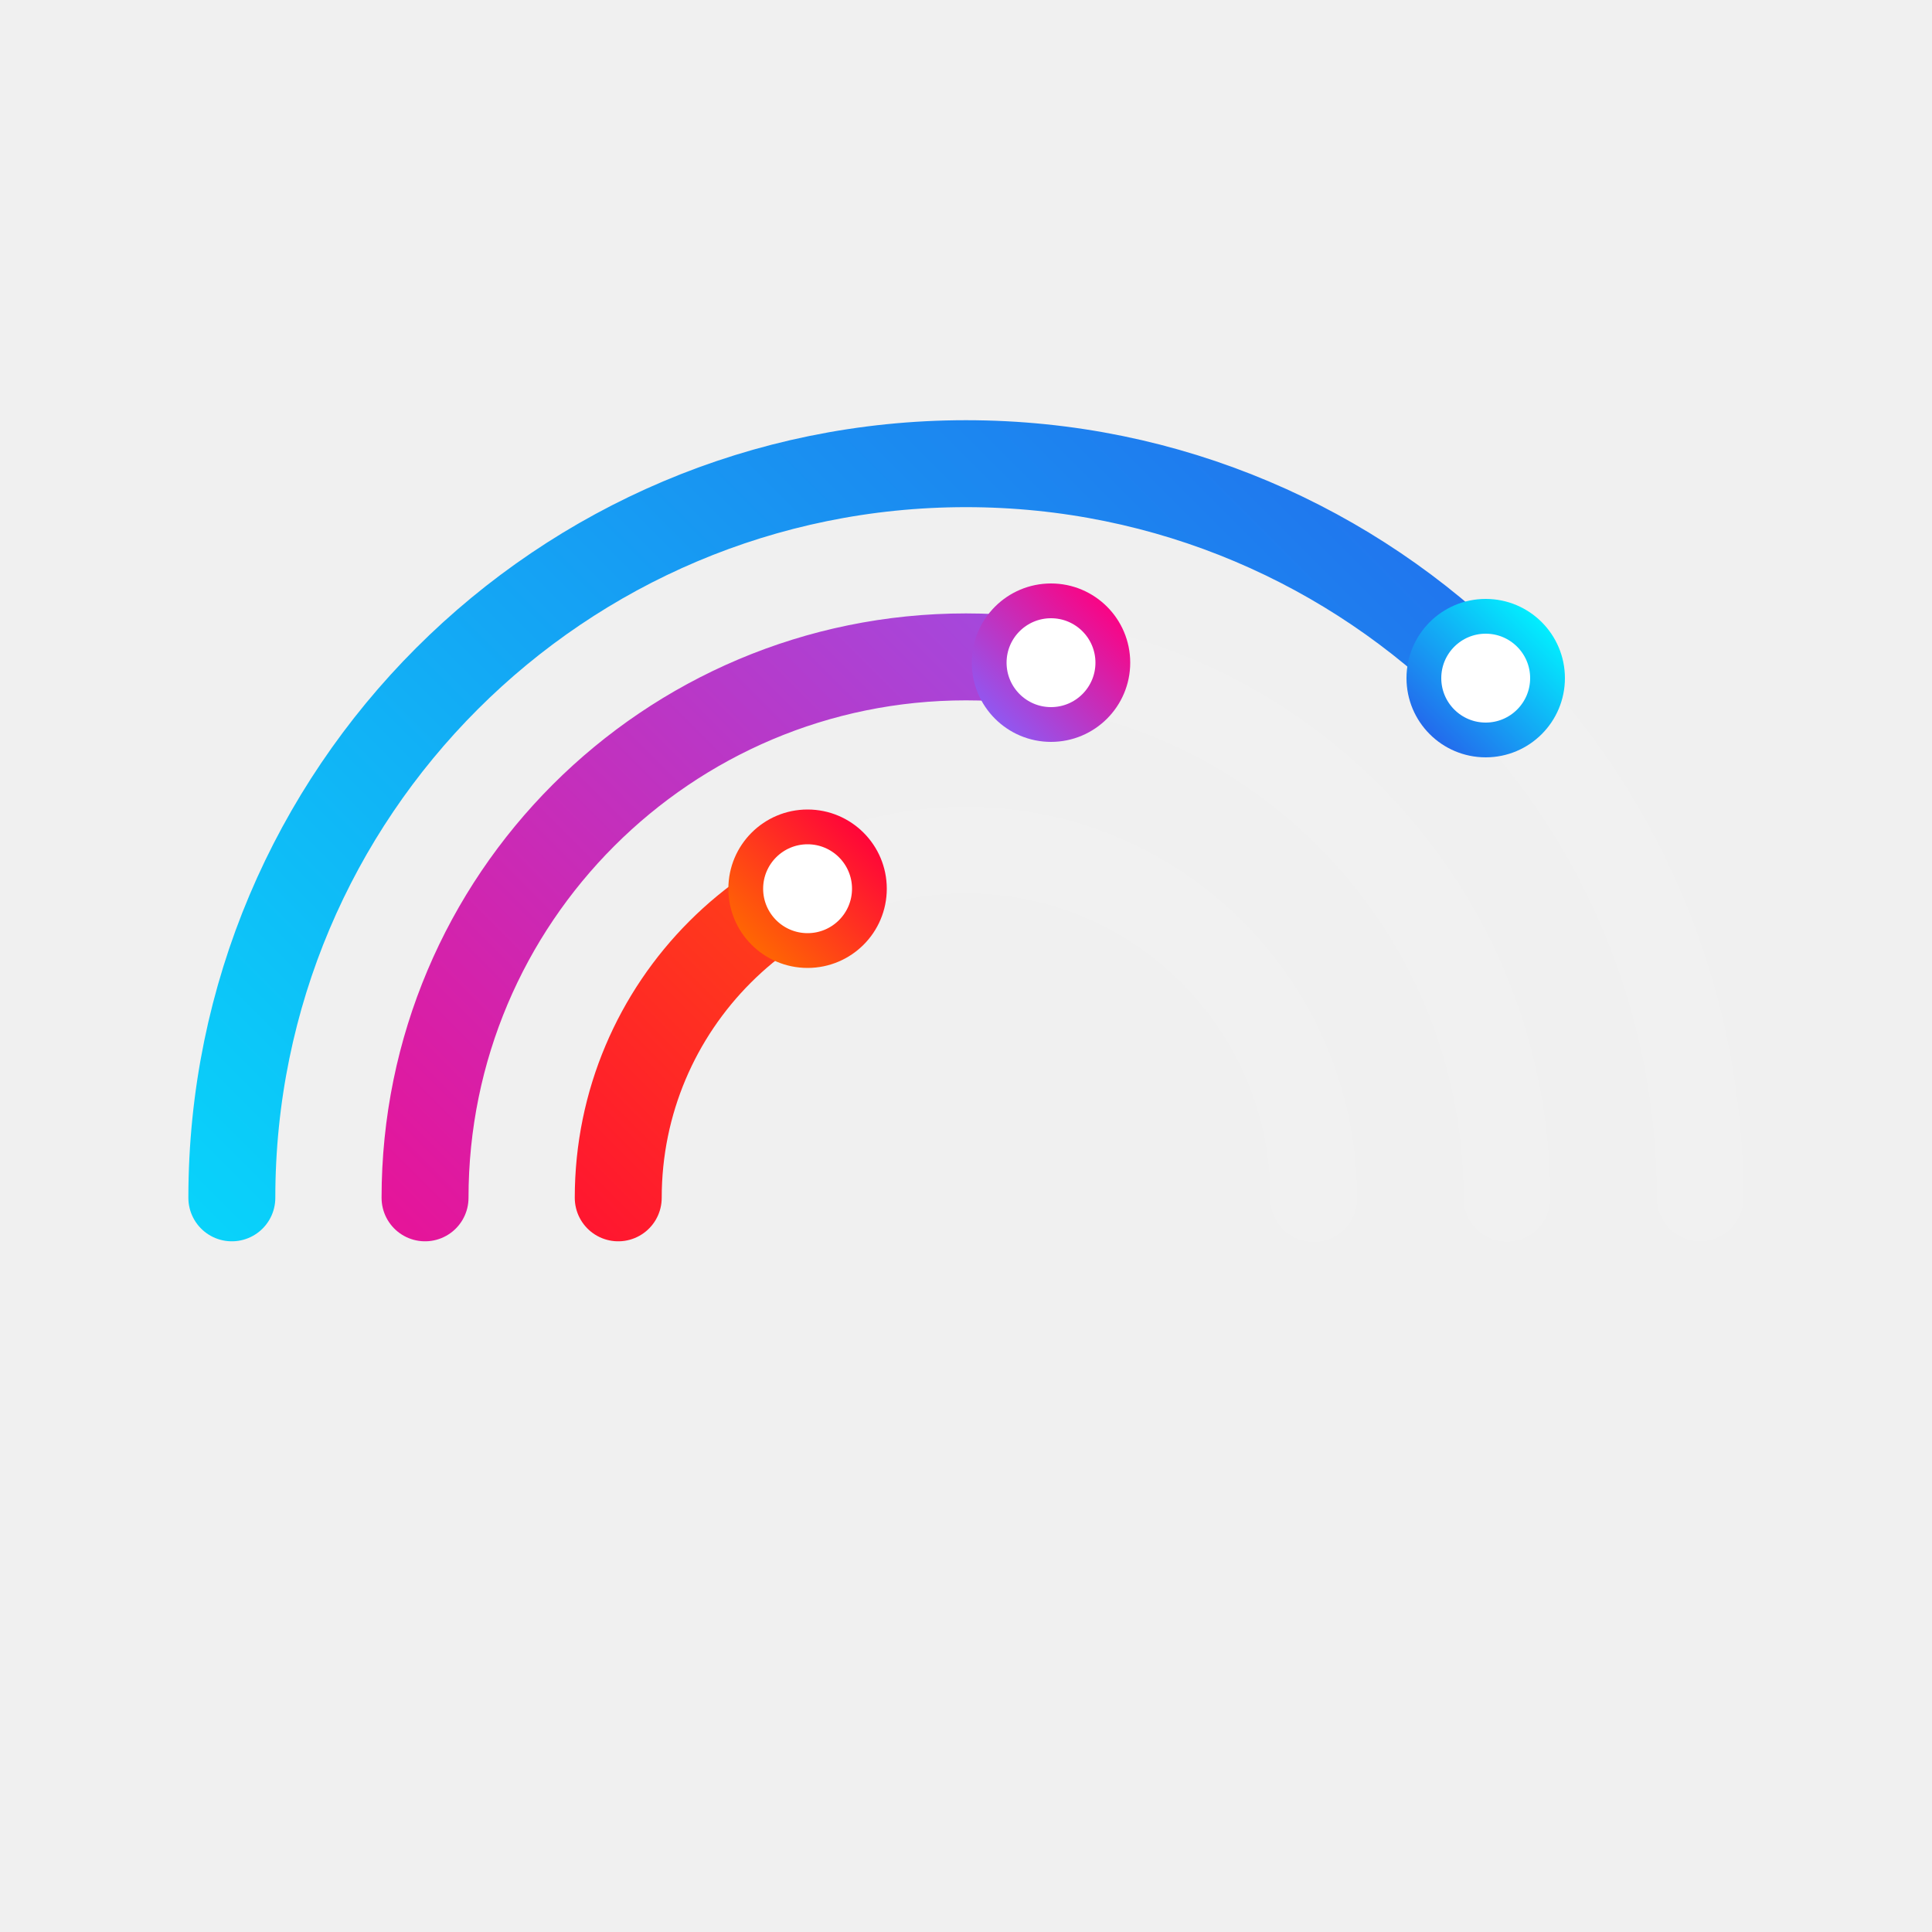
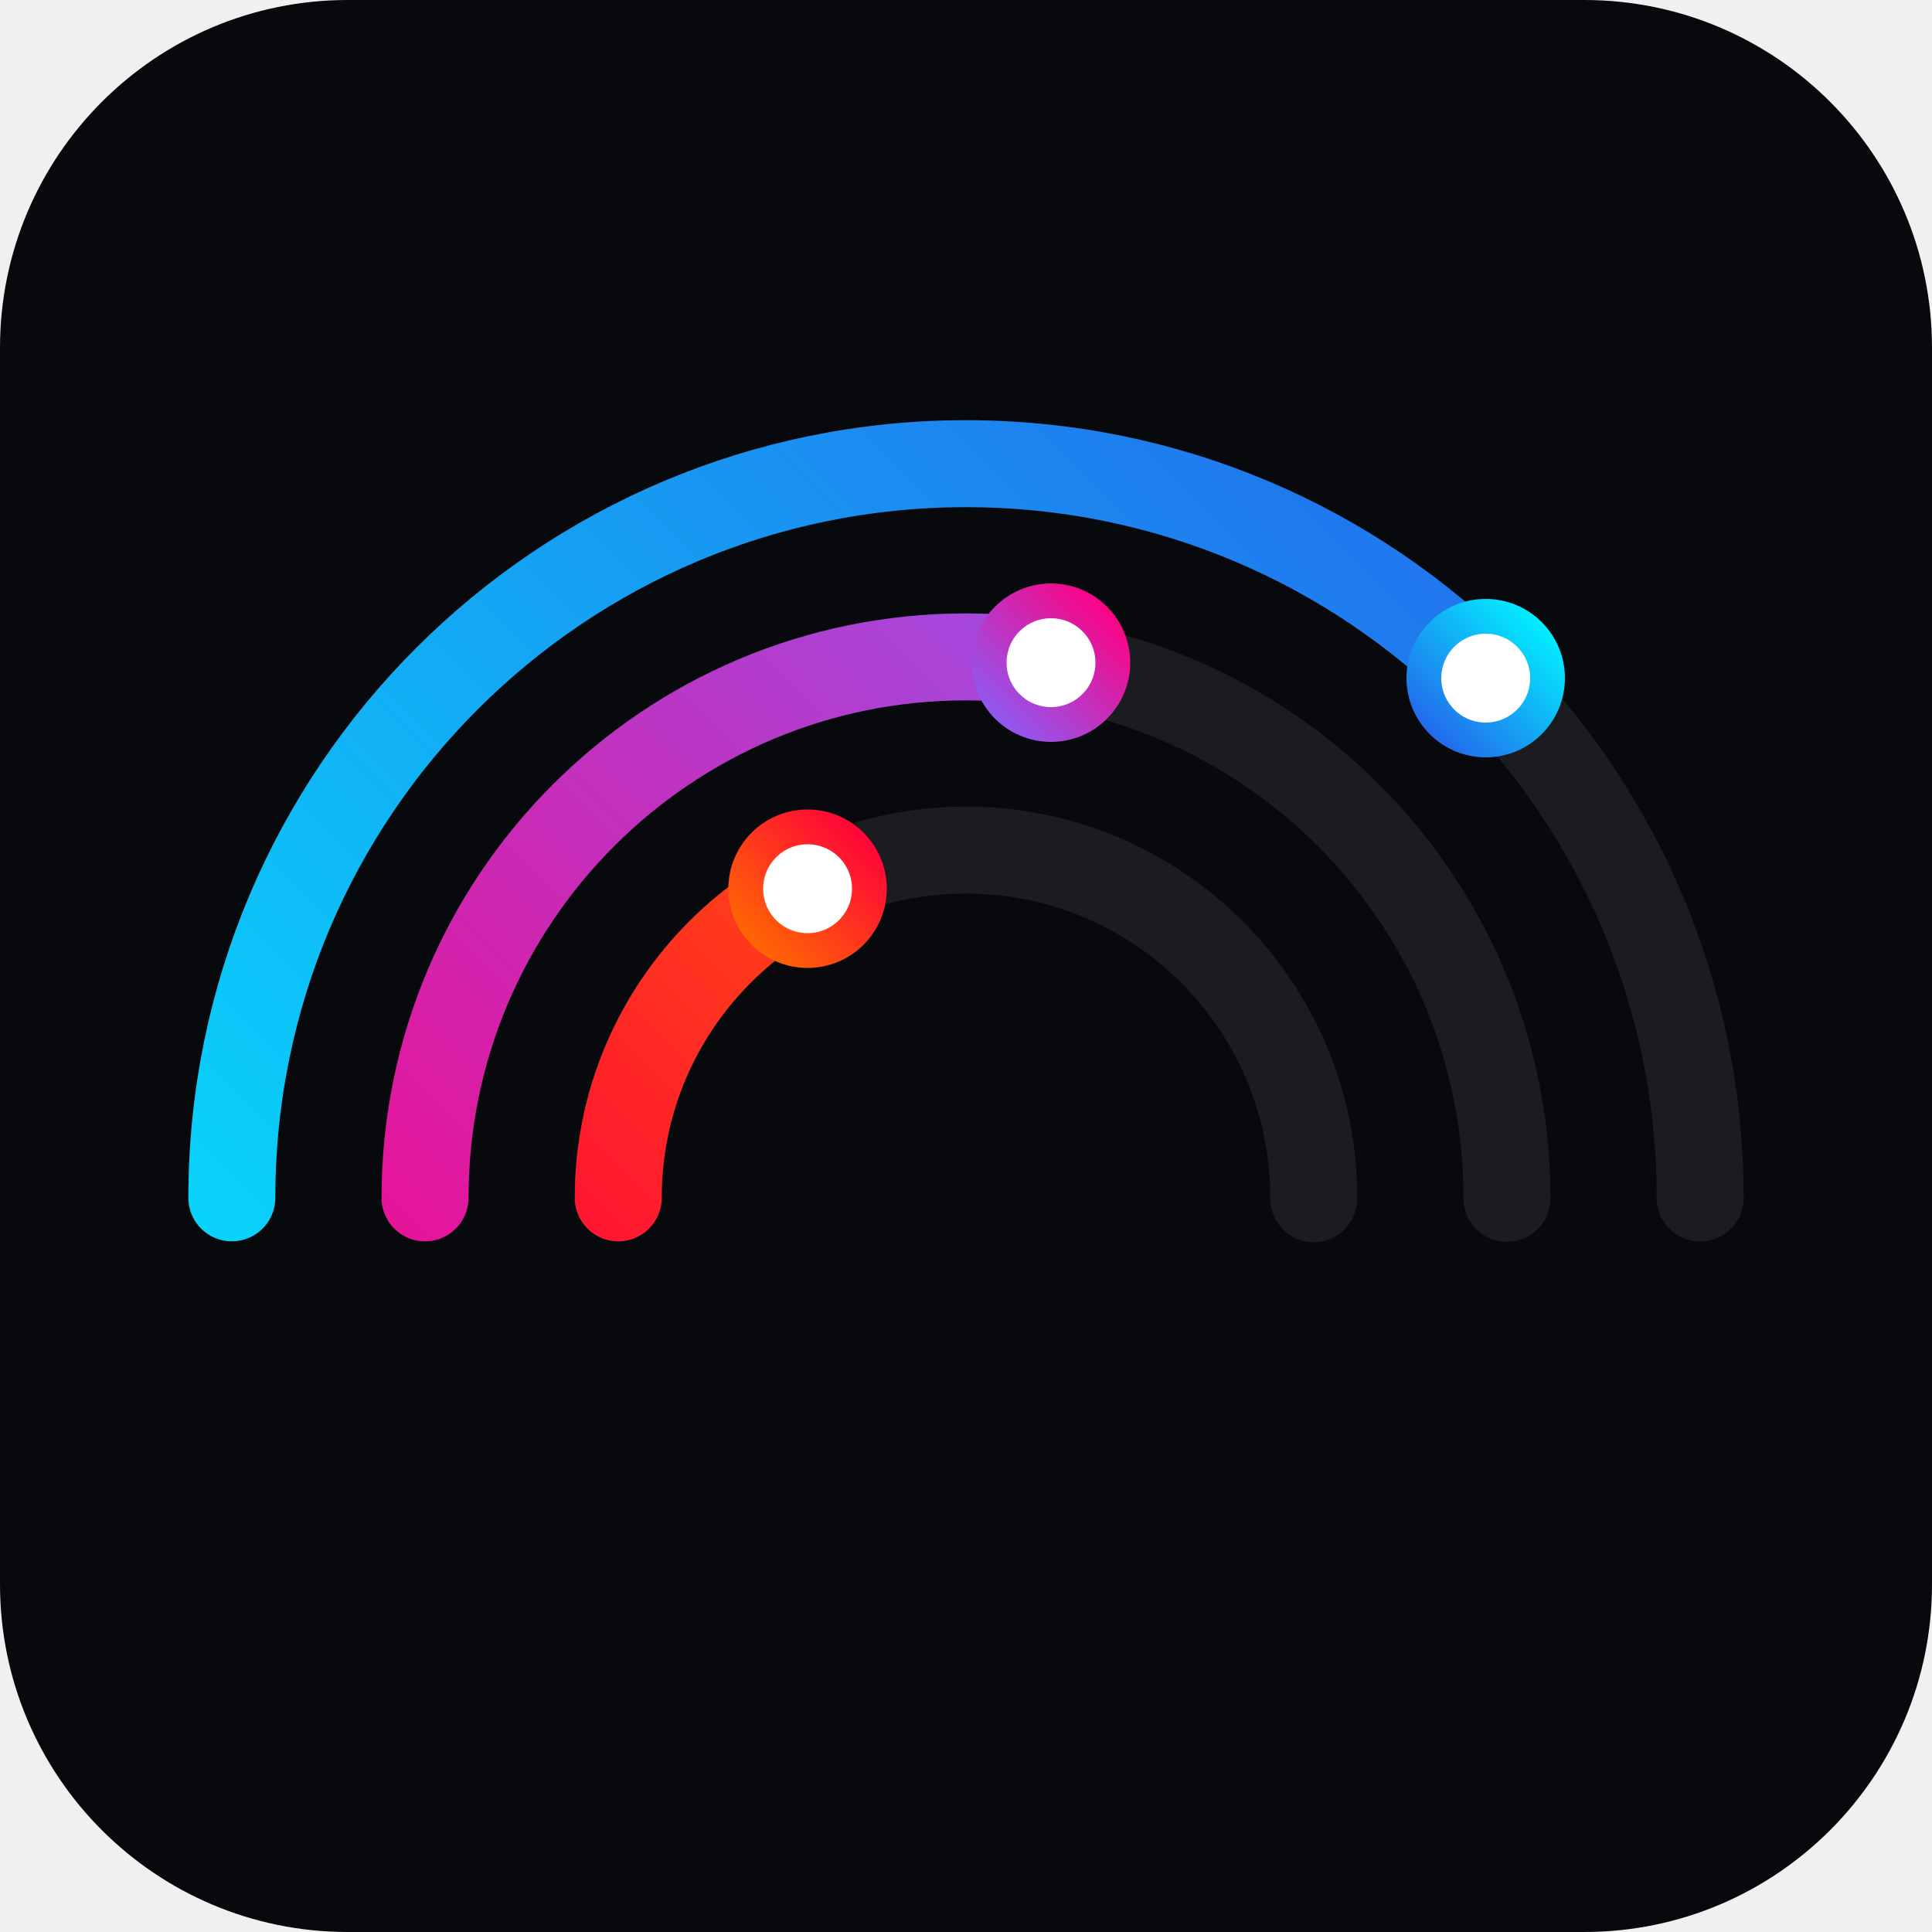
<svg xmlns="http://www.w3.org/2000/svg" viewBox="0 0 100 100" width="100%" height="100%">
  <defs>
    <linearGradient id="gradOuter" x1="0%" y1="100%" x2="100%" y2="0%">
      <stop offset="0%" stop-color="#2563eb" />
      <stop offset="100%" stop-color="#00f5ff" />
    </linearGradient>
    <linearGradient id="gradMiddle" x1="0%" y1="100%" x2="100%" y2="0%">
      <stop offset="0%" stop-color="#8b5cf6" />
      <stop offset="100%" stop-color="#ff007f" />
    </linearGradient>
    <linearGradient id="gradInner" x1="0%" y1="100%" x2="100%" y2="0%">
      <stop offset="0%" stop-color="#ff6b00" />
      <stop offset="100%" stop-color="#ff003c" />
    </linearGradient>
    <filter id="logoGlow" x="-20%" y="-20%" width="140%" height="140%">
      <feGaussianBlur stdDeviation="2.5" result="blur" />
      <feComposite in="SourceGraphic" in2="blur" operator="over" />
    </filter>
  </defs>
-   <circle cx="50" cy="62" r="38" fill="none" stroke="rgba(255, 255, 255, 0.05)" stroke-width="4.5" stroke-linecap="round" stroke-dasharray="119.4 238.8" transform="rotate(-180 50 62)" />
-   <circle cx="50" cy="62" r="28" fill="none" stroke="rgba(255, 255, 255, 0.05)" stroke-width="4.5" stroke-linecap="round" stroke-dasharray="88 176" transform="rotate(-180 50 62)" />
-   <circle cx="50" cy="62" r="18" fill="none" stroke="rgba(255, 255, 255, 0.05)" stroke-width="4.5" stroke-linecap="round" stroke-dasharray="56.6 113.1" transform="rotate(-180 50 62)" />
+   <rect width="100" height="100" rx="18" fill="#08090c" />
+   <circle cx="50" cy="62" r="38" fill="none" stroke="rgba(255, 255, 255, 0.08)" stroke-width="4.5" stroke-linecap="round" stroke-dasharray="119.4 238.8" transform="rotate(-180 50 62)" />
+   <circle cx="50" cy="62" r="28" fill="none" stroke="rgba(255, 255, 255, 0.08)" stroke-width="4.5" stroke-linecap="round" stroke-dasharray="88 176" transform="rotate(-180 50 62)" />
+   <circle cx="50" cy="62" r="18" fill="none" stroke="rgba(255, 255, 255, 0.08)" stroke-width="4.5" stroke-linecap="round" stroke-dasharray="56.6 113.1" transform="rotate(-180 50 62)" />
  <circle cx="50" cy="62" r="38" fill="none" stroke="url(#gradOuter)" stroke-width="4.5" stroke-linecap="round" stroke-dasharray="89.5 238.8" transform="rotate(-180 50 62)" />
  <circle cx="50" cy="62" r="28" fill="none" stroke="url(#gradMiddle)" stroke-width="4.5" stroke-linecap="round" stroke-dasharray="48.4 176.0" transform="rotate(-180 50 62)" />
  <circle cx="50" cy="62" r="18" fill="none" stroke="url(#gradInner)" stroke-width="4.5" stroke-linecap="round" stroke-dasharray="19.8 113.1" transform="rotate(-180 50 62)" />
  <circle cx="76.9" cy="35.1" r="3.2" fill="#ffffff" stroke="url(#gradOuter)" stroke-width="1.8" />
  <circle cx="54.4" cy="34.3" r="3.2" fill="#ffffff" stroke="url(#gradMiddle)" stroke-width="1.8" />
  <circle cx="41.8" cy="46.0" r="3.2" fill="#ffffff" stroke="url(#gradInner)" stroke-width="1.8" />
</svg>
